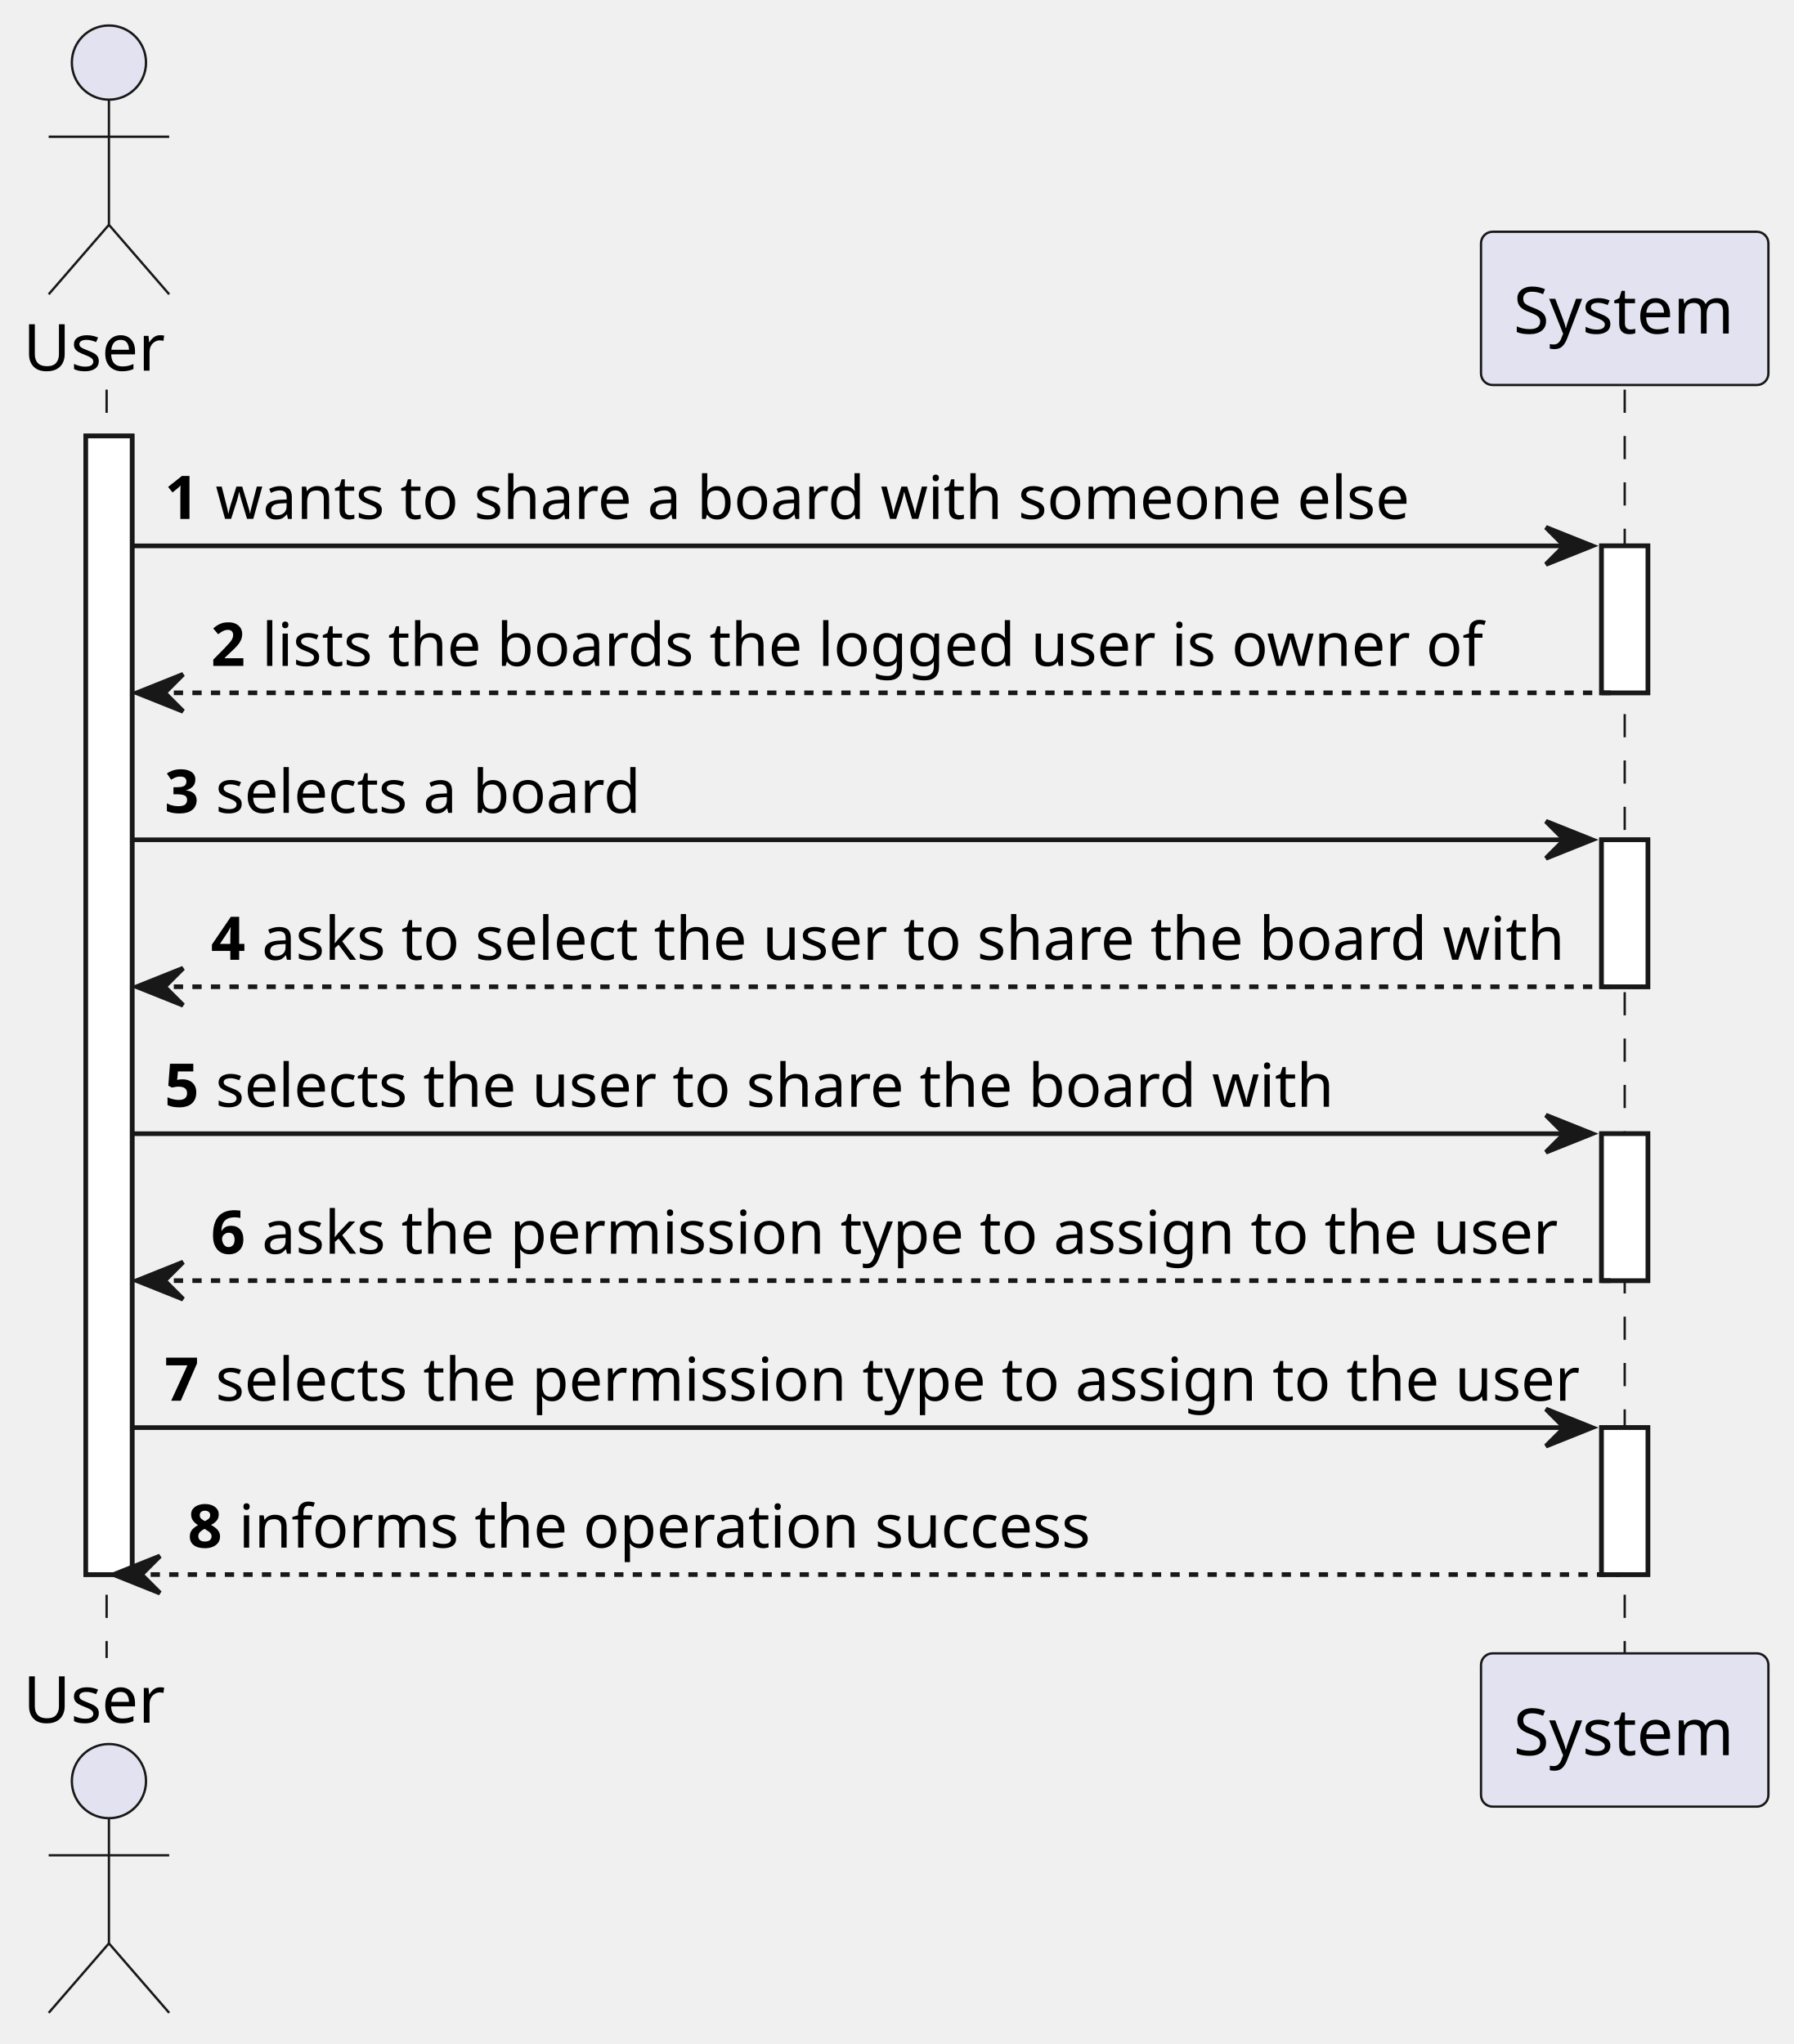
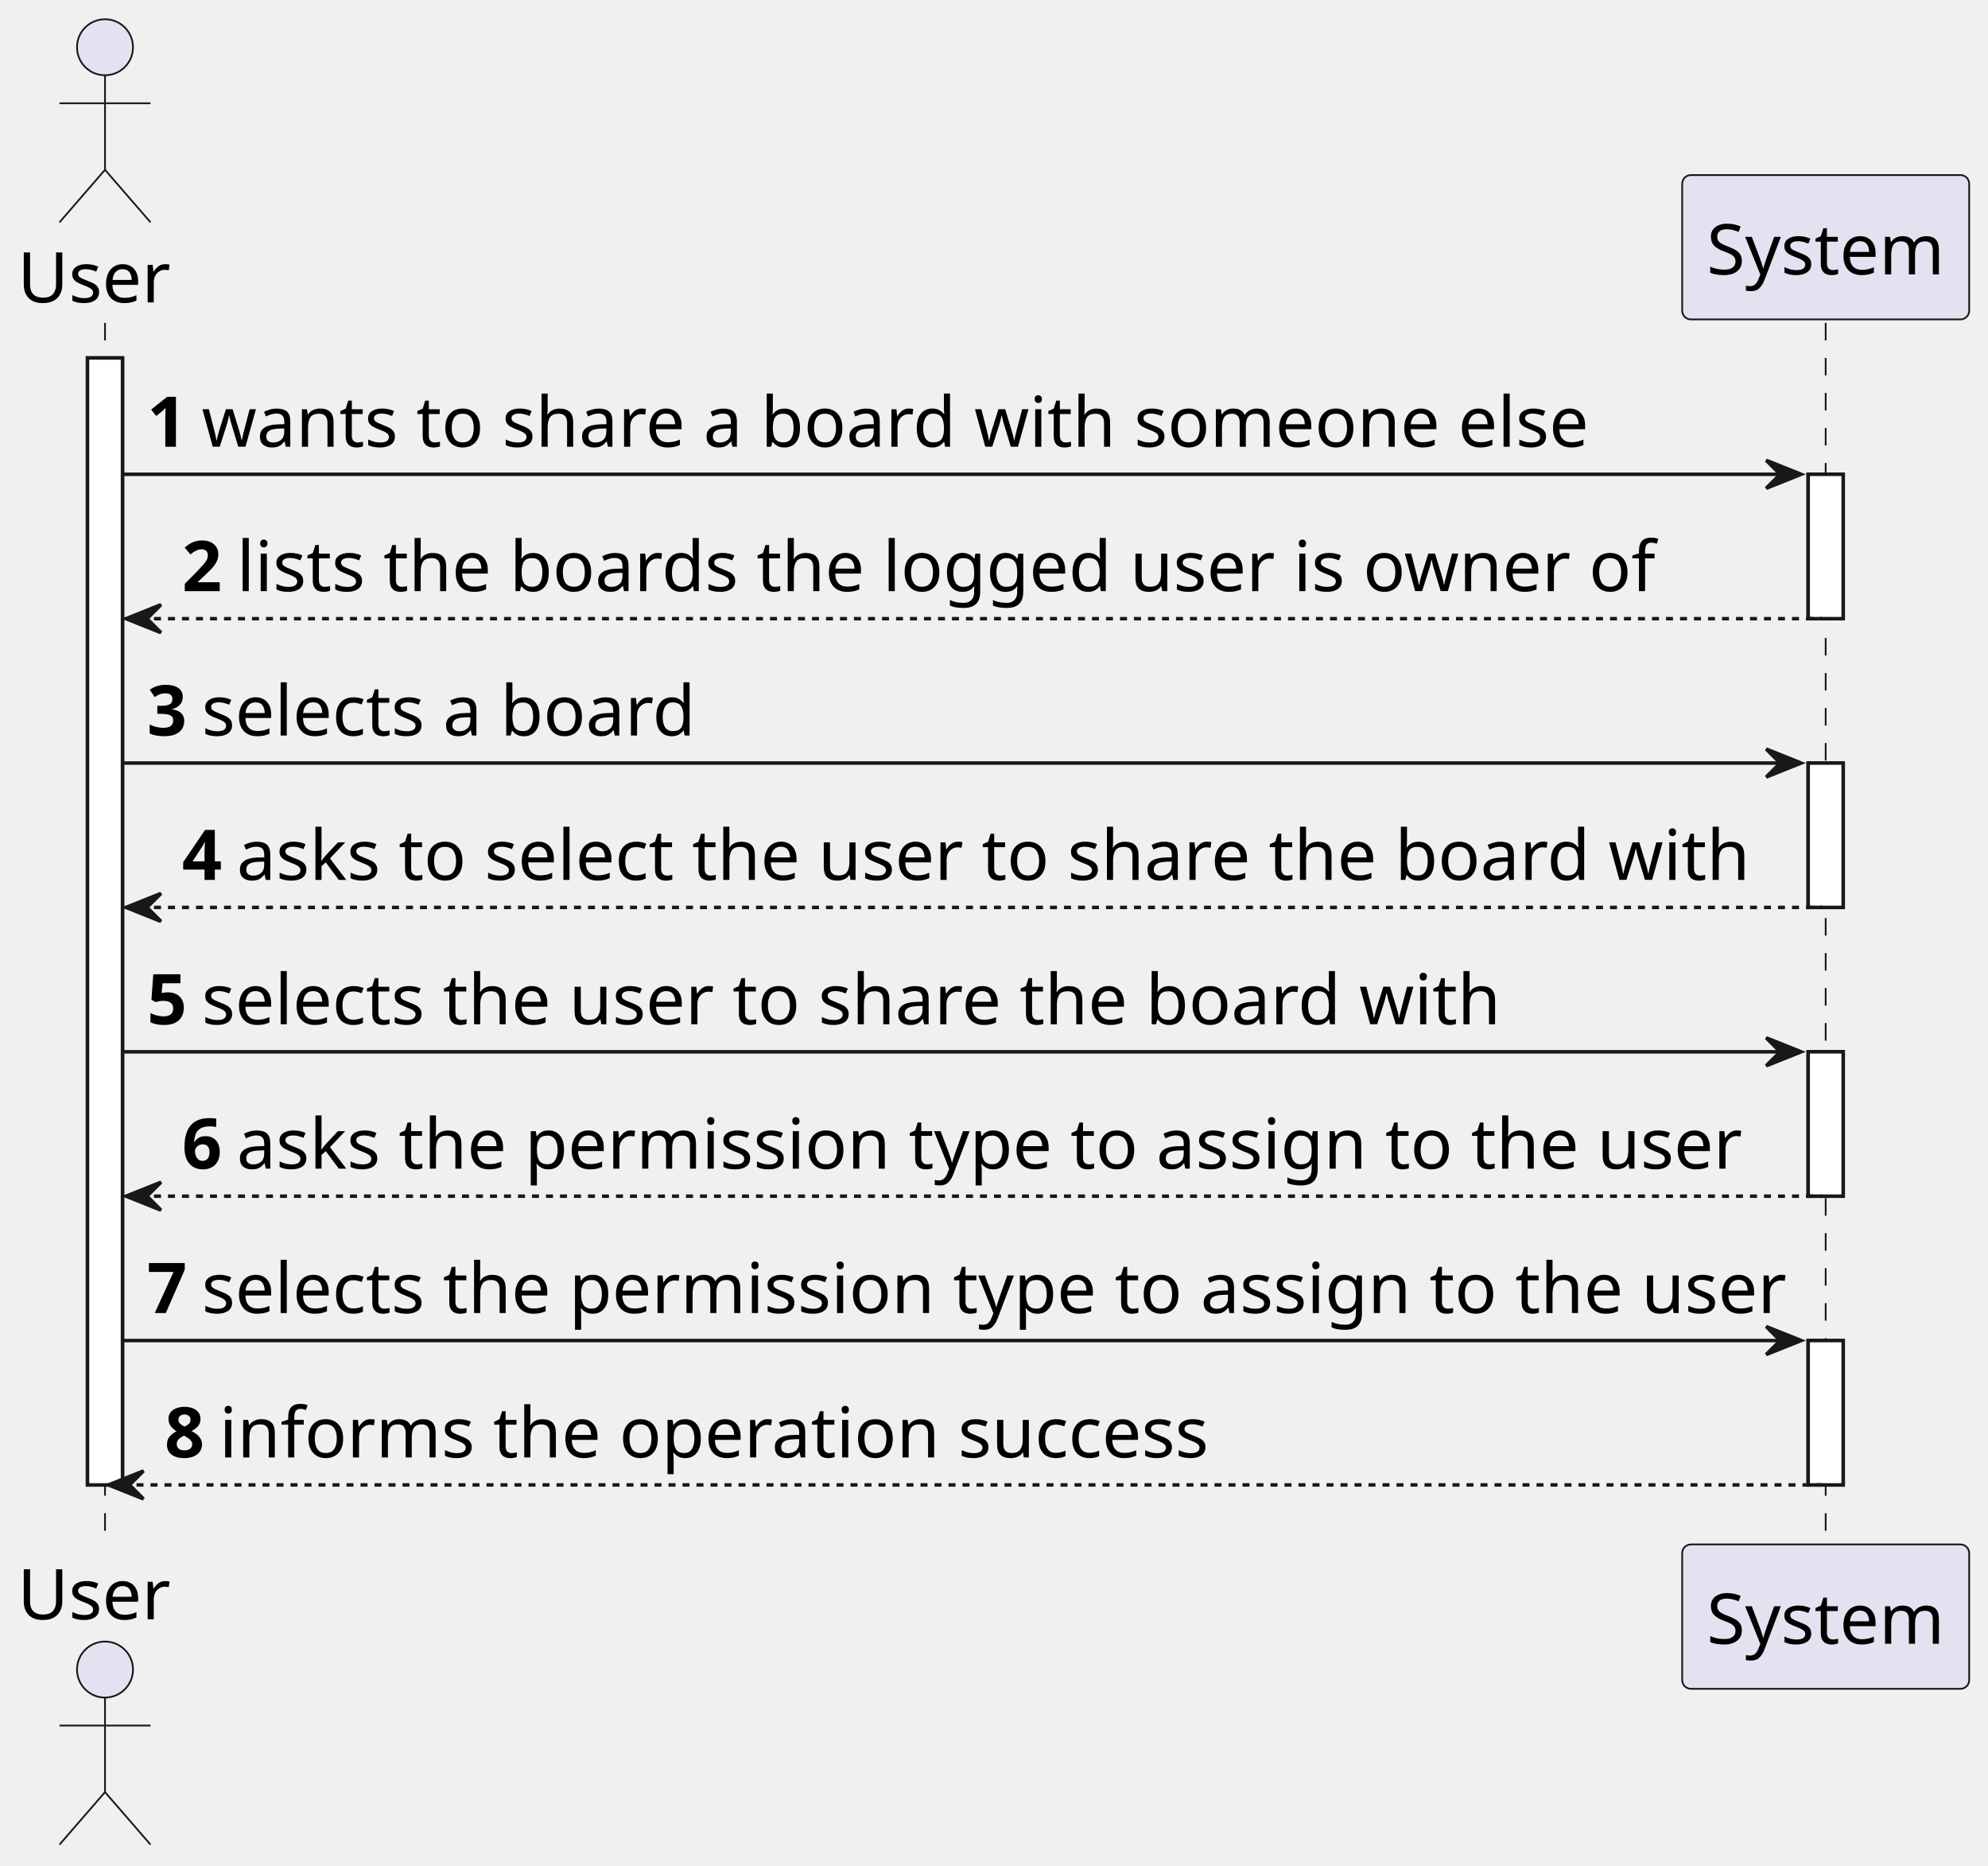
- <svg xmlns="http://www.w3.org/2000/svg" contentStyleType="text/css" height="441px" preserveAspectRatio="none" style="width:387px;height:441px;background:#FFFFFF;" version="1.1" viewBox="0 0 387 441" width="387px" zoomAndPan="magnify">
+ <svg xmlns="http://www.w3.org/2000/svg" contentStyleType="text/css" height="533px" preserveAspectRatio="none" style="width:568px;height:533px;background:#FFFFFF;" version="1.1" viewBox="0 0 568 533" width="568px" zoomAndPan="magnify">
  <defs />
  <g>
-     <rect fill="#FFFFFF" height="245.648" style="stroke:#181818;stroke-width:1.0;" width="10" x="18.5" y="94.068" />
-     <rect fill="#FFFFFF" height="31.706" style="stroke:#181818;stroke-width:1.0;" width="10" x="345.5" y="117.774" />
-     <rect fill="#FFFFFF" height="31.706" style="stroke:#181818;stroke-width:1.0;" width="10" x="345.5" y="181.186" />
-     <rect fill="#FFFFFF" height="31.706" style="stroke:#181818;stroke-width:1.0;" width="10" x="345.5" y="244.598" />
-     <rect fill="#FFFFFF" height="31.706" style="stroke:#181818;stroke-width:1.0;" width="10" x="345.5" y="308.01" />
-     <line style="stroke:#181818;stroke-width:0.5;stroke-dasharray:5.0,5.0;" x1="23" x2="23" y1="84.068" y2="357.716" />
-     <line style="stroke:#181818;stroke-width:0.5;stroke-dasharray:5.0,5.0;" x1="350.5" x2="350.5" y1="84.068" y2="357.716" />
-     <text fill="#000000" font-family="sans-serif" font-size="14" lengthAdjust="spacing" textLength="31" x="5" y="79.966">User</text>
-     <ellipse cx="23.5" cy="13.5" fill="#E2E2F0" rx="8" ry="8" style="stroke:#181818;stroke-width:0.5;" />
-     <path d="M23.5,21.5 L23.5,48.5 M10.5,29.5 L36.5,29.5 M23.5,48.5 L10.5,63.5 M23.5,48.5 L36.5,63.5 " fill="none" style="stroke:#181818;stroke-width:0.5;" />
-     <text fill="#000000" font-family="sans-serif" font-size="14" lengthAdjust="spacing" textLength="31" x="5" y="371.682">User</text>
-     <ellipse cx="23.5" cy="384.284" fill="#E2E2F0" rx="8" ry="8" style="stroke:#181818;stroke-width:0.5;" />
-     <path d="M23.5,392.284 L23.5,419.284 M10.5,400.284 L36.5,400.284 M23.5,419.284 L10.5,434.284 M23.5,419.284 L36.5,434.284 " fill="none" style="stroke:#181818;stroke-width:0.5;" />
-     <rect fill="#E2E2F0" height="33.068" rx="2.5" ry="2.5" style="stroke:#181818;stroke-width:0.5;" width="62" x="319.5" y="50" />
-     <text fill="#000000" font-family="sans-serif" font-size="14" lengthAdjust="spacing" textLength="48" x="326.5" y="71.966">System</text>
-     <rect fill="#E2E2F0" height="33.068" rx="2.5" ry="2.5" style="stroke:#181818;stroke-width:0.5;" width="62" x="319.5" y="356.716" />
-     <text fill="#000000" font-family="sans-serif" font-size="14" lengthAdjust="spacing" textLength="48" x="326.5" y="378.682">System</text>
-     <rect fill="#FFFFFF" height="245.648" style="stroke:#181818;stroke-width:1.0;" width="10" x="18.5" y="94.068" />
-     <rect fill="#FFFFFF" height="31.706" style="stroke:#181818;stroke-width:1.0;" width="10" x="345.5" y="117.774" />
-     <rect fill="#FFFFFF" height="31.706" style="stroke:#181818;stroke-width:1.0;" width="10" x="345.5" y="181.186" />
-     <rect fill="#FFFFFF" height="31.706" style="stroke:#181818;stroke-width:1.0;" width="10" x="345.5" y="244.598" />
-     <rect fill="#FFFFFF" height="31.706" style="stroke:#181818;stroke-width:1.0;" width="10" x="345.5" y="308.01" />
-     <polygon fill="#181818" points="333.5,113.774,343.5,117.774,333.5,121.774,337.5,117.774" style="stroke:#181818;stroke-width:1.0;" />
-     <line style="stroke:#181818;stroke-width:1.0;" x1="28.5" x2="339.5" y1="117.774" y2="117.774" />
-     <text fill="#000000" font-family="sans-serif" font-size="13" font-weight="bold" lengthAdjust="spacing" textLength="7" x="35.5" y="111.965">1</text>
-     <text fill="#000000" font-family="sans-serif" font-size="13" lengthAdjust="spacing" textLength="251" x="46.5" y="111.965">wants to share a board with someone else</text>
-     <polygon fill="#181818" points="39.5,145.48,29.5,149.48,39.5,153.48,35.5,149.48" style="stroke:#181818;stroke-width:1.0;" />
-     <line style="stroke:#181818;stroke-width:1.0;stroke-dasharray:2.0,2.0;" x1="33.5" x2="349.5" y1="149.48" y2="149.48" />
-     <text fill="#000000" font-family="sans-serif" font-size="13" font-weight="bold" lengthAdjust="spacing" textLength="7" x="45.5" y="143.671">2</text>
-     <text fill="#000000" font-family="sans-serif" font-size="13" lengthAdjust="spacing" textLength="256" x="56.5" y="143.671">lists the boards the logged user is owner of</text>
-     <polygon fill="#181818" points="333.5,177.186,343.5,181.186,333.5,185.186,337.5,181.186" style="stroke:#181818;stroke-width:1.0;" />
-     <line style="stroke:#181818;stroke-width:1.0;" x1="28.5" x2="339.5" y1="181.186" y2="181.186" />
-     <text fill="#000000" font-family="sans-serif" font-size="13" font-weight="bold" lengthAdjust="spacing" textLength="7" x="35.5" y="175.377">3</text>
-     <text fill="#000000" font-family="sans-serif" font-size="13" lengthAdjust="spacing" textLength="89" x="46.5" y="175.377">selects a board</text>
-     <polygon fill="#181818" points="39.5,208.892,29.5,212.892,39.5,216.892,35.5,212.892" style="stroke:#181818;stroke-width:1.0;" />
-     <line style="stroke:#181818;stroke-width:1.0;stroke-dasharray:2.0,2.0;" x1="33.5" x2="349.5" y1="212.892" y2="212.892" />
-     <text fill="#000000" font-family="sans-serif" font-size="13" font-weight="bold" lengthAdjust="spacing" textLength="7" x="45.5" y="207.083">4</text>
-     <text fill="#000000" font-family="sans-serif" font-size="13" lengthAdjust="spacing" textLength="274" x="56.5" y="207.083">asks to select the user to share the board with</text>
-     <polygon fill="#181818" points="333.5,240.598,343.5,244.598,333.5,248.598,337.5,244.598" style="stroke:#181818;stroke-width:1.0;" />
-     <line style="stroke:#181818;stroke-width:1.0;" x1="28.5" x2="339.5" y1="244.598" y2="244.598" />
-     <text fill="#000000" font-family="sans-serif" font-size="13" font-weight="bold" lengthAdjust="spacing" textLength="7" x="35.5" y="238.789">5</text>
-     <text fill="#000000" font-family="sans-serif" font-size="13" lengthAdjust="spacing" textLength="235" x="46.5" y="238.789">selects the user to share the board with</text>
-     <polygon fill="#181818" points="39.5,272.304,29.5,276.304,39.5,280.304,35.5,276.304" style="stroke:#181818;stroke-width:1.0;" />
-     <line style="stroke:#181818;stroke-width:1.0;stroke-dasharray:2.0,2.0;" x1="33.5" x2="349.5" y1="276.304" y2="276.304" />
-     <text fill="#000000" font-family="sans-serif" font-size="13" font-weight="bold" lengthAdjust="spacing" textLength="7" x="45.5" y="270.495">6</text>
-     <text fill="#000000" font-family="sans-serif" font-size="13" lengthAdjust="spacing" textLength="273" x="56.5" y="270.495">asks the permission type to assign to the user</text>
-     <polygon fill="#181818" points="333.5,304.01,343.5,308.01,333.5,312.01,337.5,308.01" style="stroke:#181818;stroke-width:1.0;" />
-     <line style="stroke:#181818;stroke-width:1.0;" x1="28.5" x2="339.5" y1="308.01" y2="308.01" />
-     <text fill="#000000" font-family="sans-serif" font-size="13" font-weight="bold" lengthAdjust="spacing" textLength="7" x="35.5" y="302.201">7</text>
-     <text fill="#000000" font-family="sans-serif" font-size="13" lengthAdjust="spacing" textLength="287" x="46.5" y="302.201">selects the permission type to assign to the user</text>
-     <polygon fill="#181818" points="34.5,335.716,24.5,339.716,34.5,343.716,30.5,339.716" style="stroke:#181818;stroke-width:1.0;" />
-     <line style="stroke:#181818;stroke-width:1.0;stroke-dasharray:2.0,2.0;" x1="28.5" x2="349.5" y1="339.716" y2="339.716" />
-     <text fill="#000000" font-family="sans-serif" font-size="13" font-weight="bold" lengthAdjust="spacing" textLength="7" x="40.5" y="333.907">8</text>
-     <text fill="#000000" font-family="sans-serif" font-size="13" lengthAdjust="spacing" textLength="179" x="51.5" y="333.907">informs the operation success</text>
+     <rect fill="#FFFFFF" height="321.92" style="stroke:#181818;stroke-width:1.0;" width="10" x="25" y="102.24" />
+     <rect fill="#FFFFFF" height="41.24" style="stroke:#181818;stroke-width:1.0;" width="10" x="516.625" y="135.48" />
+     <rect fill="#FFFFFF" height="41.24" style="stroke:#181818;stroke-width:1.0;" width="10" x="516.625" y="217.96" />
+     <rect fill="#FFFFFF" height="41.24" style="stroke:#181818;stroke-width:1.0;" width="10" x="516.625" y="300.44" />
+     <rect fill="#FFFFFF" height="41.24" style="stroke:#181818;stroke-width:1.0;" width="10" x="516.625" y="382.92" />
+     <line style="stroke:#181818;stroke-width:0.5;stroke-dasharray:5.0,5.0;" x1="30" x2="30" y1="92.24" y2="442.16" />
+     <line style="stroke:#181818;stroke-width:0.5;stroke-dasharray:5.0,5.0;" x1="521.625" x2="521.625" y1="92.24" y2="442.16" />
+     <text fill="#000000" font-family="sans-serif" font-size="20" lengthAdjust="spacing" textLength="44" x="5" y="86.38">User</text>
+     <ellipse cx="30" cy="13.5" fill="#E2E2F0" rx="8" ry="8" style="stroke:#181818;stroke-width:0.5;" />
+     <path d="M30,21.5 L30,48.5 M17,29.5 L43,29.5 M30,48.5 L17,63.5 M30,48.5 L43,63.5 " fill="none" style="stroke:#181818;stroke-width:0.5;" />
+     <text fill="#000000" font-family="sans-serif" font-size="20" lengthAdjust="spacing" textLength="44" x="5" y="462.54">User</text>
+     <ellipse cx="30" cy="476.9" fill="#E2E2F0" rx="8" ry="8" style="stroke:#181818;stroke-width:0.5;" />
+     <path d="M30,484.9 L30,511.9 M17,492.9 L43,492.9 M30,511.9 L17,526.9 M30,511.9 L43,526.9 " fill="none" style="stroke:#181818;stroke-width:0.5;" />
+     <rect fill="#E2E2F0" height="41.24" rx="2.5" ry="2.5" style="stroke:#181818;stroke-width:0.5;" width="82" x="480.625" y="50" />
+     <text fill="#000000" font-family="sans-serif" font-size="20" lengthAdjust="spacing" textLength="68" x="487.625" y="78.38">System</text>
+     <rect fill="#E2E2F0" height="41.24" rx="2.5" ry="2.5" style="stroke:#181818;stroke-width:0.5;" width="82" x="480.625" y="441.16" />
+     <text fill="#000000" font-family="sans-serif" font-size="20" lengthAdjust="spacing" textLength="68" x="487.625" y="469.54">System</text>
+     <rect fill="#FFFFFF" height="321.92" style="stroke:#181818;stroke-width:1.0;" width="10" x="25" y="102.24" />
+     <rect fill="#FFFFFF" height="41.24" style="stroke:#181818;stroke-width:1.0;" width="10" x="516.625" y="135.48" />
+     <rect fill="#FFFFFF" height="41.24" style="stroke:#181818;stroke-width:1.0;" width="10" x="516.625" y="217.96" />
+     <rect fill="#FFFFFF" height="41.24" style="stroke:#181818;stroke-width:1.0;" width="10" x="516.625" y="300.44" />
+     <rect fill="#FFFFFF" height="41.24" style="stroke:#181818;stroke-width:1.0;" width="10" x="516.625" y="382.92" />
+     <polygon fill="#181818" points="504.625,131.48,514.625,135.48,504.625,139.48,508.625,135.48" style="stroke:#181818;stroke-width:1.0;" />
+     <line style="stroke:#181818;stroke-width:1.0;" x1="35" x2="510.625" y1="135.48" y2="135.48" />
+     <text fill="#000000" font-family="sans-serif" font-size="20" font-weight="bold" lengthAdjust="spacing" textLength="11.625" x="42" y="127.62">1</text>
+     <text fill="#000000" font-family="sans-serif" font-size="20" lengthAdjust="spacing" textLength="392" x="57.625" y="127.62">wants to share a board with someone else</text>
+     <polygon fill="#181818" points="46,172.72,36,176.72,46,180.72,42,176.72" style="stroke:#181818;stroke-width:1.0;" />
+     <line style="stroke:#181818;stroke-width:1.0;stroke-dasharray:2.0,2.0;" x1="40" x2="520.625" y1="176.72" y2="176.72" />
+     <text fill="#000000" font-family="sans-serif" font-size="20" font-weight="bold" lengthAdjust="spacing" textLength="11.625" x="52" y="168.86">2</text>
+     <text fill="#000000" font-family="sans-serif" font-size="20" lengthAdjust="spacing" textLength="400" x="67.625" y="168.86">lists the boards the logged user is owner of</text>
+     <polygon fill="#181818" points="504.625,213.96,514.625,217.96,504.625,221.96,508.625,217.96" style="stroke:#181818;stroke-width:1.0;" />
+     <line style="stroke:#181818;stroke-width:1.0;" x1="35" x2="510.625" y1="217.96" y2="217.96" />
+     <text fill="#000000" font-family="sans-serif" font-size="20" font-weight="bold" lengthAdjust="spacing" textLength="11.625" x="42" y="210.1">3</text>
+     <text fill="#000000" font-family="sans-serif" font-size="20" lengthAdjust="spacing" textLength="140" x="57.625" y="210.1">selects a board</text>
+     <polygon fill="#181818" points="46,255.2,36,259.2,46,263.2,42,259.2" style="stroke:#181818;stroke-width:1.0;" />
+     <line style="stroke:#181818;stroke-width:1.0;stroke-dasharray:2.0,2.0;" x1="40" x2="520.625" y1="259.2" y2="259.2" />
+     <text fill="#000000" font-family="sans-serif" font-size="20" font-weight="bold" lengthAdjust="spacing" textLength="11.625" x="52" y="251.34">4</text>
+     <text fill="#000000" font-family="sans-serif" font-size="20" lengthAdjust="spacing" textLength="427" x="67.625" y="251.34">asks to select the user to share the board with</text>
+     <polygon fill="#181818" points="504.625,296.44,514.625,300.44,504.625,304.44,508.625,300.44" style="stroke:#181818;stroke-width:1.0;" />
+     <line style="stroke:#181818;stroke-width:1.0;" x1="35" x2="510.625" y1="300.44" y2="300.44" />
+     <text fill="#000000" font-family="sans-serif" font-size="20" font-weight="bold" lengthAdjust="spacing" textLength="11.625" x="42" y="292.58">5</text>
+     <text fill="#000000" font-family="sans-serif" font-size="20" lengthAdjust="spacing" textLength="366" x="57.625" y="292.58">selects the user to share the board with</text>
+     <polygon fill="#181818" points="46,337.68,36,341.68,46,345.68,42,341.68" style="stroke:#181818;stroke-width:1.0;" />
+     <line style="stroke:#181818;stroke-width:1.0;stroke-dasharray:2.0,2.0;" x1="40" x2="520.625" y1="341.68" y2="341.68" />
+     <text fill="#000000" font-family="sans-serif" font-size="20" font-weight="bold" lengthAdjust="spacing" textLength="11.625" x="52" y="333.82">6</text>
+     <text fill="#000000" font-family="sans-serif" font-size="20" lengthAdjust="spacing" textLength="425" x="67.625" y="333.82">asks the permission type to assign to the user</text>
+     <polygon fill="#181818" points="504.625,378.92,514.625,382.92,504.625,386.92,508.625,382.92" style="stroke:#181818;stroke-width:1.0;" />
+     <line style="stroke:#181818;stroke-width:1.0;" x1="35" x2="510.625" y1="382.92" y2="382.92" />
+     <text fill="#000000" font-family="sans-serif" font-size="20" font-weight="bold" lengthAdjust="spacing" textLength="11.625" x="42" y="375.06">7</text>
+     <text fill="#000000" font-family="sans-serif" font-size="20" lengthAdjust="spacing" textLength="447" x="57.625" y="375.06">selects the permission type to assign to the user</text>
+     <polygon fill="#181818" points="41,420.16,31,424.16,41,428.16,37,424.16" style="stroke:#181818;stroke-width:1.0;" />
+     <line style="stroke:#181818;stroke-width:1.0;stroke-dasharray:2.0,2.0;" x1="35" x2="520.625" y1="424.16" y2="424.16" />
+     <text fill="#000000" font-family="sans-serif" font-size="20" font-weight="bold" lengthAdjust="spacing" textLength="11.625" x="47" y="416.3">8</text>
+     <text fill="#000000" font-family="sans-serif" font-size="20" lengthAdjust="spacing" textLength="281" x="62.625" y="416.3">informs the operation success</text>
  </g>
</svg>
